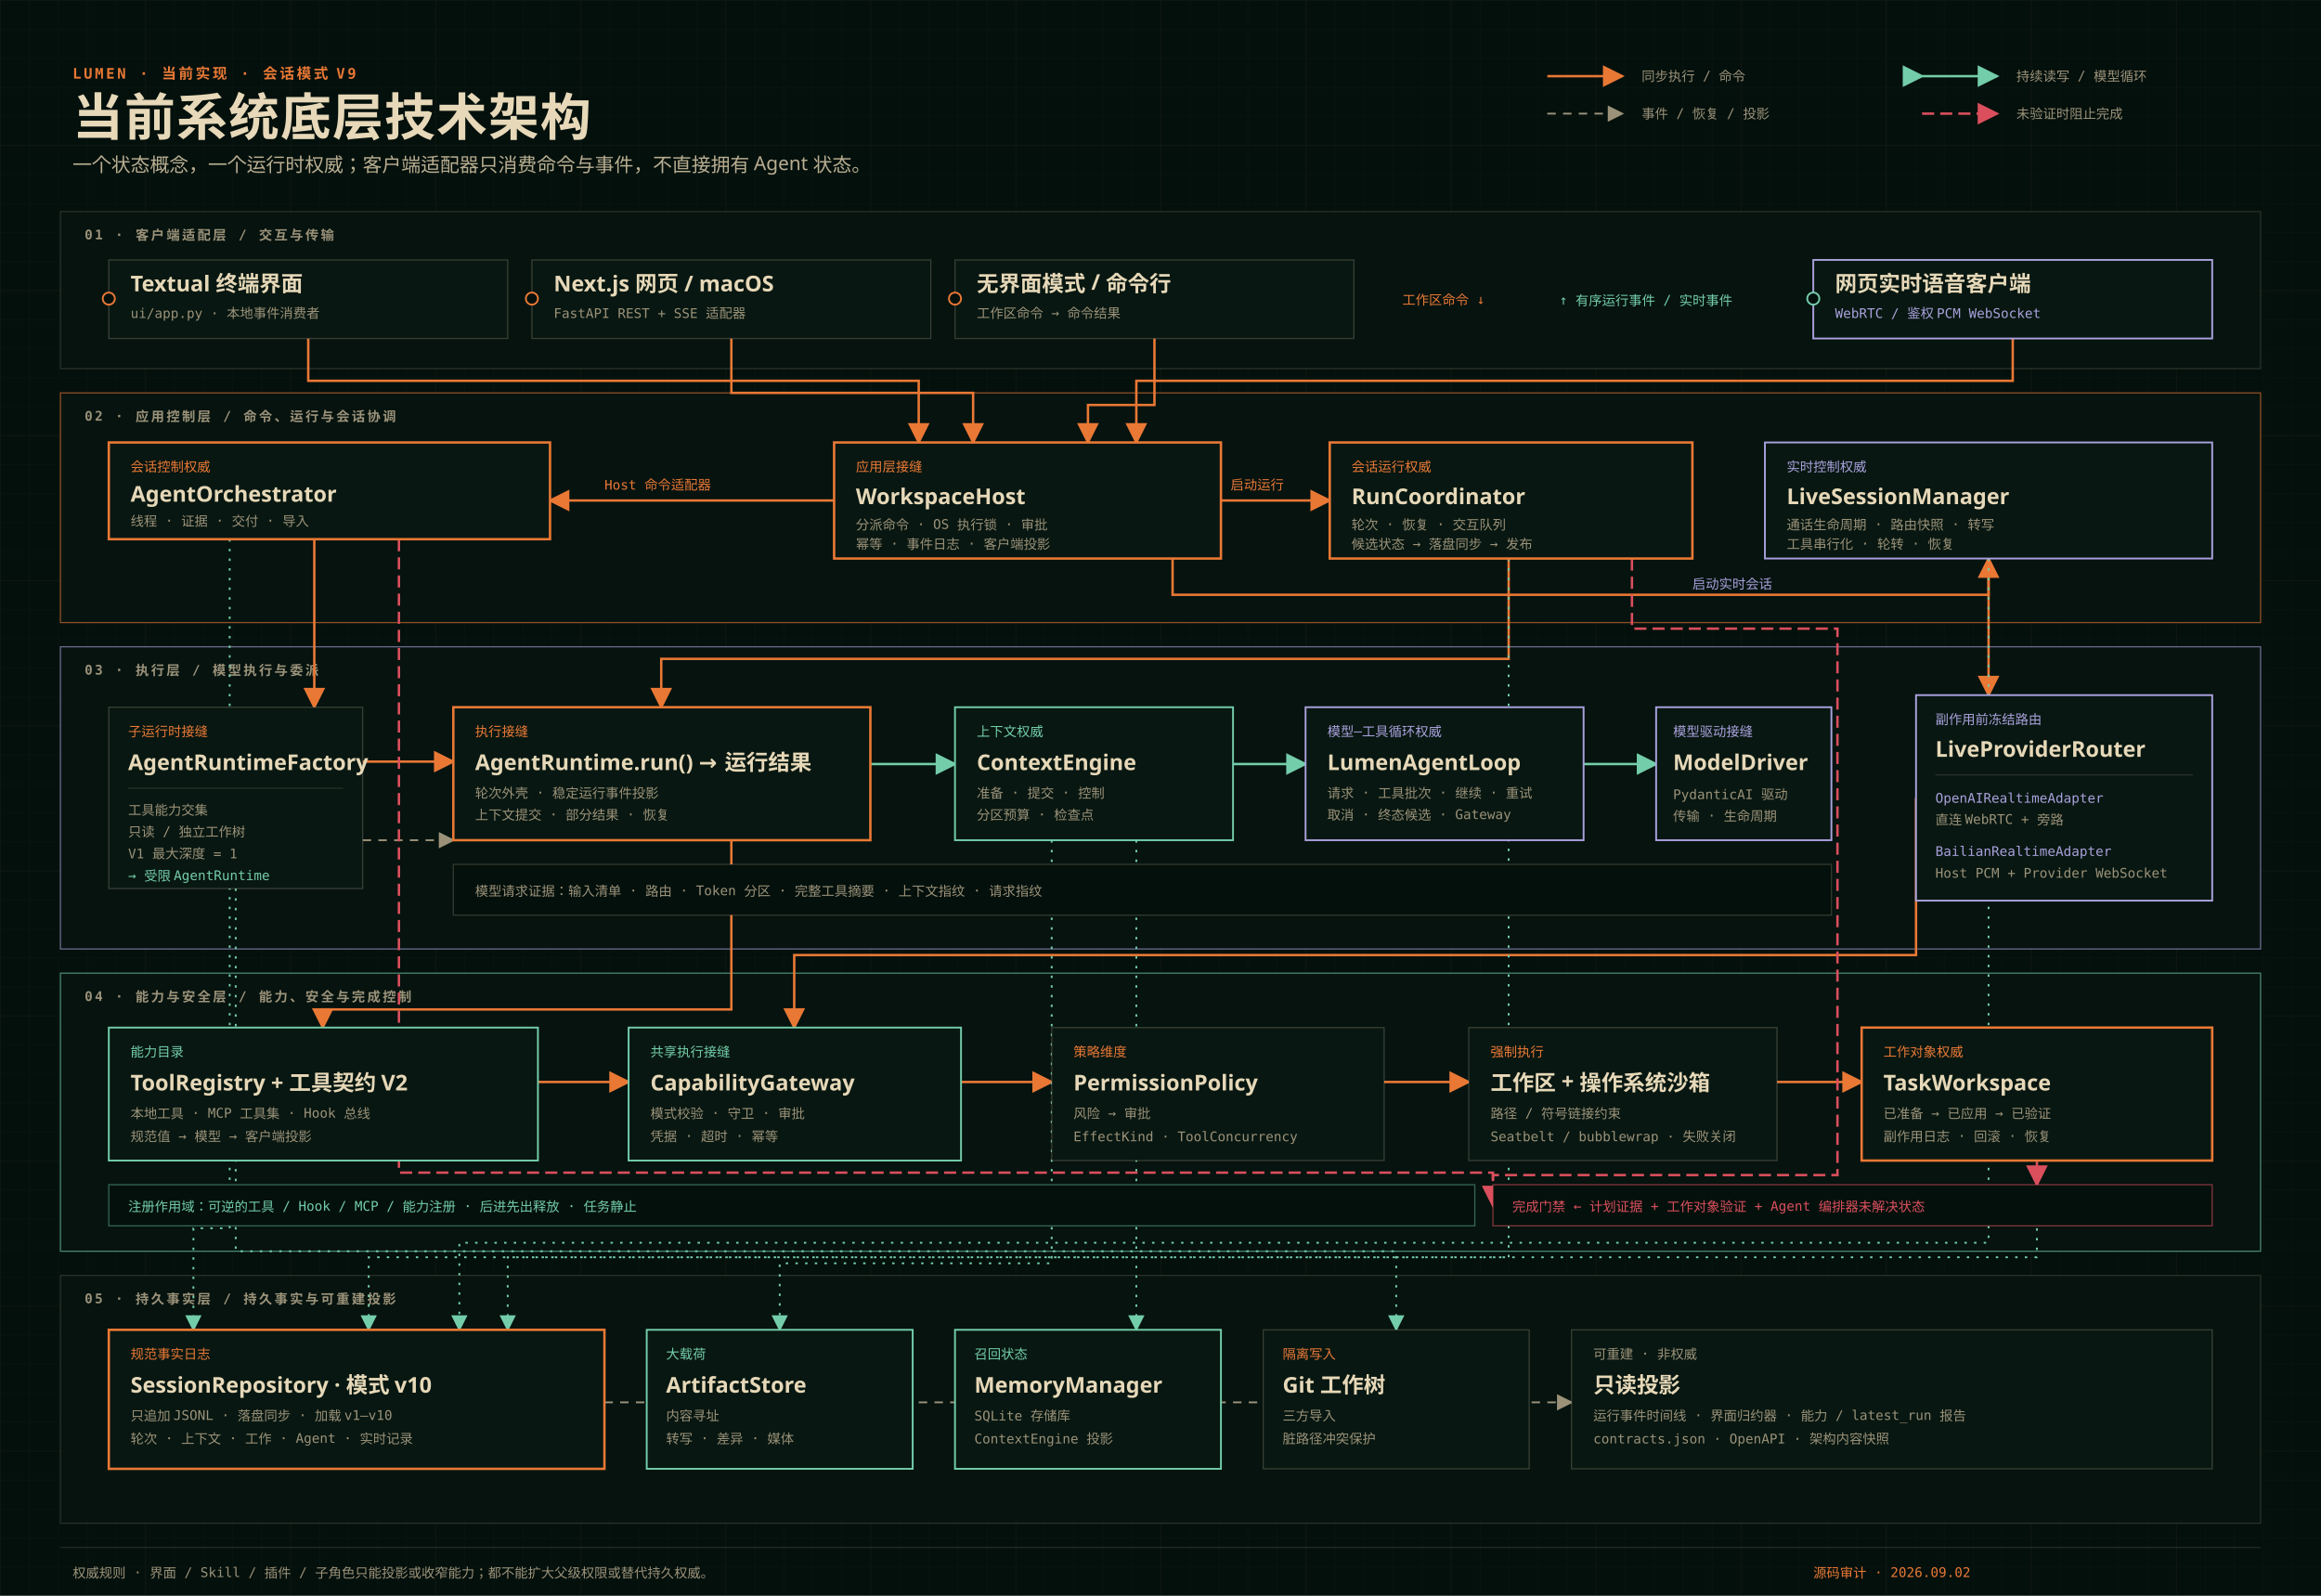
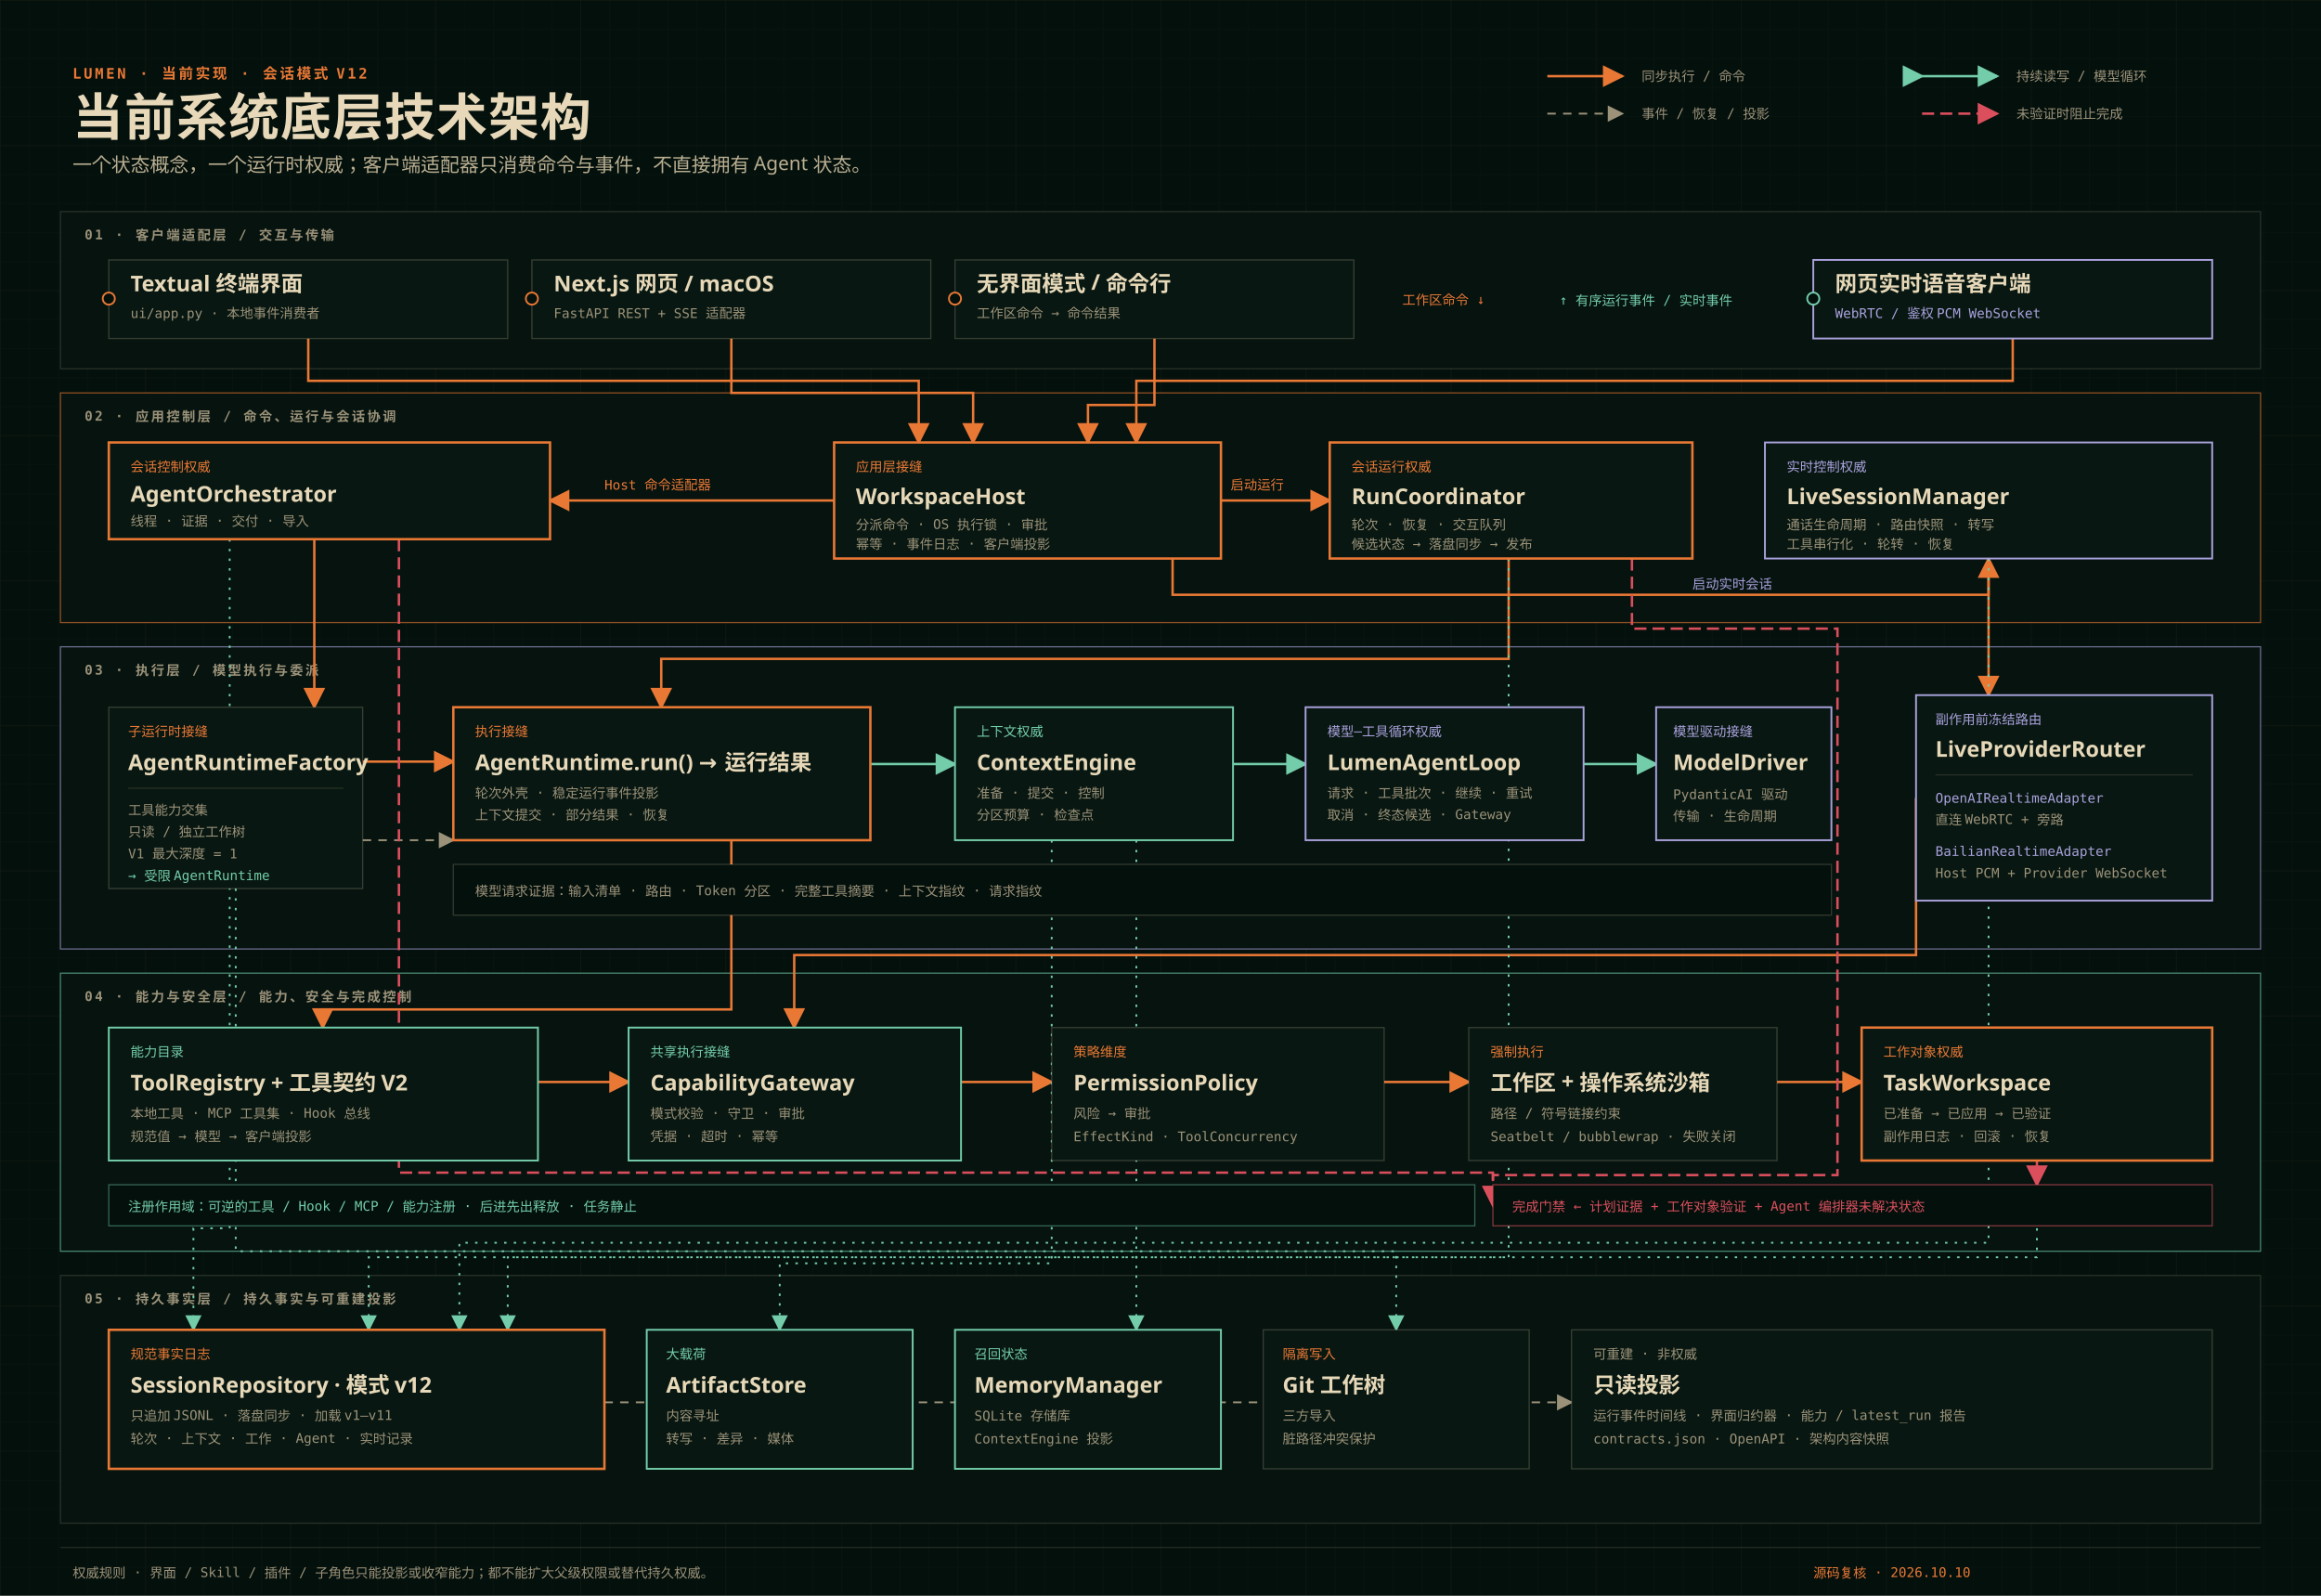
<svg xmlns="http://www.w3.org/2000/svg" width="1920" height="1320" viewBox="0 0 1920 1320" role="img" aria-labelledby="title description">
  <defs>
    <pattern id="minor-grid" width="24" height="24" patternUnits="userSpaceOnUse">
      <path d="M24 0H0V24" fill="none" stroke="#e6d8b8" stroke-opacity="0.025" stroke-width="1" />
    </pattern>
    <pattern id="major-grid" width="120" height="120" patternUnits="userSpaceOnUse">
      <path d="M120 0H0V120" fill="none" stroke="#e97835" stroke-opacity="0.05" stroke-width="1" />
    </pattern>
    <marker id="arrow-copper" markerWidth="9" markerHeight="9" refX="8" refY="4.5" orient="auto" markerUnits="strokeWidth">
      <path d="M0 0L9 4.5L0 9Z" fill="#e97835" />
    </marker>
    <marker id="arrow-mint" markerWidth="9" markerHeight="9" refX="8" refY="4.5" orient="auto" markerUnits="strokeWidth">
      <path d="M0 0L9 4.5L0 9Z" fill="#73cdaa" />
    </marker>
    <marker id="arrow-paper" markerWidth="9" markerHeight="9" refX="8" refY="4.5" orient="auto" markerUnits="strokeWidth">
      <path d="M0 0L9 4.5L0 9Z" fill="#9b9279" />
    </marker>
    <marker id="arrow-fault" markerWidth="9" markerHeight="9" refX="8" refY="4.5" orient="auto" markerUnits="strokeWidth">
      <path d="M0 0L9 4.5L0 9Z" fill="#db4f5d" />
    </marker>
    <style>
      .bg{fill:#04100c}.panel{fill:#06130f;stroke:#e6d8b8;stroke-opacity:.16}.panel-copper{fill:#06130f;stroke:#e97835;stroke-opacity:.6}.panel-mint{fill:#06130f;stroke:#73cdaa;stroke-opacity:.62}.panel-violet{fill:#06130f;stroke:#a9a1dc;stroke-opacity:.62}.panel-fault{fill:#06130f;stroke:#db4f5d;stroke-opacity:.72}.node{fill:#081711;stroke:#e6d8b8;stroke-opacity:.22}.node-authority{fill:#081711;stroke:#e97835;stroke-width:2}.node-mint{fill:#081711;stroke:#73cdaa;stroke-width:1.5}.node-violet{fill:#081711;stroke:#a9a1dc;stroke-width:1.5}.node-fault{fill:#081711;stroke:#db4f5d;stroke-width:1.5}.title{fill:#e6d8b8;font:700 42px 'Avenir Next Condensed','Noto Sans SC','PingFang SC',sans-serif;letter-spacing:1px}.subtitle{fill:#b9ae91;font:400 16px 'Avenir Next','Noto Sans SC','PingFang SC',sans-serif}.eyebrow{fill:#e97835;font:600 12px 'SFMono-Regular','Noto Sans SC',monospace;letter-spacing:2px}.plane{fill:#9b9279;font:600 11px 'SFMono-Regular','Noto Sans SC',monospace;letter-spacing:1.8px}.node-title{fill:#e6d8b8;font:600 18px 'Avenir Next Condensed','Noto Sans SC','PingFang SC',sans-serif}.node-label{fill:#b9ae91;font:400 12px 'Avenir Next','Noto Sans SC','PingFang SC',sans-serif}.mono{fill:#9b9279;font:400 11px 'SFMono-Regular','Noto Sans SC',monospace}.mono-copper{fill:#e97835;font:500 11px 'SFMono-Regular','Noto Sans SC',monospace}.mono-mint{fill:#73cdaa;font:500 11px 'SFMono-Regular','Noto Sans SC',monospace}.mono-violet{fill:#a9a1dc;font:500 11px 'SFMono-Regular','Noto Sans SC',monospace}.mono-fault{fill:#db4f5d;font:500 11px 'SFMono-Regular','Noto Sans SC',monospace}.trace{fill:none;stroke:#e97835;stroke-width:2;marker-end:url(#arrow-copper)}.trace-bi{fill:none;stroke:#73cdaa;stroke-width:2;marker-start:url(#arrow-mint);marker-end:url(#arrow-mint)}.trace-event{fill:none;stroke:#9b9279;stroke-width:1.5;stroke-dasharray:7 6;marker-end:url(#arrow-paper)}.trace-state{fill:none;stroke:#73cdaa;stroke-width:1.5;stroke-dasharray:2 6;marker-end:url(#arrow-mint)}.trace-block{fill:none;stroke:#db4f5d;stroke-width:2;stroke-dasharray:10 5;marker-end:url(#arrow-fault)}.terminal{fill:#04100c;stroke:#e97835;stroke-width:1.5}.terminal-mint{fill:#04100c;stroke:#73cdaa;stroke-width:1.5}.rule{stroke:#e6d8b8;stroke-opacity:.13}.chip{fill:#04100c;stroke:#e6d8b8;stroke-opacity:.2}.chip-mint{fill:#04100c;stroke:#73cdaa;stroke-opacity:.45}.chip-fault{fill:#04100c;stroke:#db4f5d;stroke-opacity:.58}
    </style>
  </defs>
  <rect class="bg" width="1920" height="1320" />
  <rect width="1920" height="1320" fill="url(#minor-grid)" />
  <rect width="1920" height="1320" fill="url(#major-grid)" />
  <g aria-label="标题与图例">
-     <text x="60" y="65" class="eyebrow">LUMEN · 当前实现 · 会话模式 V9</text>
+     <text x="60" y="65" class="eyebrow">LUMEN · 当前实现 · 会话模式 V12</text>
    <text x="60" y="112" class="title">当前系统底层技术架构</text>
    <text x="60" y="142" class="subtitle">一个状态概念，一个运行时权威；客户端适配器只消费命令与事件，不直接拥有 Agent 状态。</text>
    <g transform="translate(1280 51)">
      <path d="M0 12H62" class="trace" />
      <text x="78" y="16" class="mono">同步执行 / 命令</text>
      <path d="M0 43H62" class="trace-event" />
      <text x="78" y="47" class="mono">事件 / 恢复 / 投影</text>
      <path d="M310 12H372" class="trace-bi" />
      <text x="388" y="16" class="mono">持续读写 / 模型循环</text>
      <path d="M310 43H372" class="trace-block" />
      <text x="388" y="47" class="mono">未验证时阻止完成</text>
    </g>
  </g>
  <g aria-label="架构平面">
    <rect x="50" y="175" width="1820" height="130" class="panel" />
    <text x="70" y="198" class="plane">01 · 客户端适配层 / 交互与传输</text>
    <rect x="50" y="325" width="1820" height="190" class="panel-copper" />
    <text x="70" y="348" class="plane">02 · 应用控制层 / 命令、运行与会话协调</text>
    <rect x="50" y="535" width="1820" height="250" class="panel-violet" />
    <text x="70" y="558" class="plane">03 · 执行层 / 模型执行与委派</text>
    <rect x="50" y="805" width="1820" height="230" class="panel-mint" />
    <text x="70" y="828" class="plane">04 · 能力与安全层 / 能力、安全与完成控制</text>
    <rect x="50" y="1055" width="1820" height="205" class="panel" />
    <text x="70" y="1078" class="plane">05 · 持久事实层 / 持久事实与可重建投影</text>
  </g>
  <g aria-hidden="true">
    <path d="M255 280V315H760V366" class="trace" />
    <path d="M605 280V325H805V366" class="trace" />
    <path d="M955 280V335H900V366" class="trace" />
    <path d="M1665 280V315H940V366" class="trace" />
    <path d="M690 414H455" class="trace" />
    <path d="M1010 414H1100" class="trace" />
    <path d="M970 462V492H1645V462" class="trace" />
    <path d="M1248 462V545H547V585" class="trace" />
    <path d="M720 632H790" class="trace-bi" />
    <path d="M1020 632H1080" class="trace-bi" />
    <path d="M1310 632H1370" class="trace-bi" />
    <path d="M260 446V585" class="trace" />
    <path d="M300 630H375" class="trace" />
    <path d="M300 695H375" class="trace-event" />
    <path d="M1645 462V575" class="trace" />
    <path d="M605 695V835H267V850" class="trace" />
    <path d="M1585 660V790H657V850" class="trace" />
    <path d="M445 895H520" class="trace" />
    <path d="M795 895H870" class="trace" />
    <path d="M1145 895H1215" class="trace" />
    <path d="M1470 895H1540" class="trace" />
    <path d="M1248 462V1040H305V1100" class="trace-state" />
    <path d="M1645 462V1028H380V1100" class="trace-state" />
    <path d="M190 446V1016H160V1100" class="trace-state" />
    <path d="M1685 960V1040H420V1100" class="trace-state" />
    <path d="M870 695V1045H645V1100" class="trace-state" />
    <path d="M940 695V1100" class="trace-state" />
    <path d="M195 735V1035H1155V1100" class="trace-state" />
    <path d="M330 446V970H1235V997" class="trace-block" />
    <path d="M1685 960V980" class="trace-block" />
    <path d="M1350 462V520H1520V972H1235V997" class="trace-block" />
    <path d="M500 1160H1300" class="trace-event" />
  </g>
  <g aria-label="客户端 Adapter">
    <g transform="translate(90 215)">
      <rect width="330" height="65" class="node" />
      <circle cx="0" cy="32" r="5" class="terminal" />
      <text x="18" y="26" class="node-title">Textual 终端界面</text>
      <text x="18" y="48" class="mono">ui/app.py · 本地事件消费者</text>
    </g>
    <g transform="translate(440 215)">
      <rect width="330" height="65" class="node" />
      <circle cx="0" cy="32" r="5" class="terminal" />
      <text x="18" y="26" class="node-title">Next.js 网页 / macOS</text>
      <text x="18" y="48" class="mono">FastAPI REST + SSE 适配器</text>
    </g>
    <g transform="translate(790 215)">
      <rect width="330" height="65" class="node" />
      <circle cx="0" cy="32" r="5" class="terminal" />
      <text x="18" y="26" class="node-title">无界面模式 / 命令行</text>
      <text x="18" y="48" class="mono">工作区命令 → 命令结果</text>
    </g>
    <g transform="translate(1500 215)">
      <rect width="330" height="65" class="node-violet" />
      <circle cx="0" cy="32" r="5" class="terminal-mint" />
      <text x="18" y="26" class="node-title">网页实时语音客户端</text>
      <text x="18" y="48" class="mono-violet">WebRTC / 鉴权 PCM WebSocket</text>
    </g>
    <text x="1160" y="252" class="mono-copper">工作区命令 ↓</text>
    <text x="1290" y="252" class="mono-mint">↑ 有序运行事件 / 实时事件</text>
  </g>
  <g aria-label="应用控制面">
    <g transform="translate(90 366)">
      <rect width="365" height="80" class="node-authority" />
      <text x="18" y="24" class="mono-copper">会话控制权威</text>
      <text x="18" y="49" class="node-title">AgentOrchestrator</text>
      <text x="18" y="69" class="mono">线程 · 证据 · 交付 · 导入</text>
    </g>
    <g transform="translate(690 366)">
      <rect width="320" height="96" class="node-authority" />
      <text x="18" y="24" class="mono-copper">应用层接缝</text>
      <text x="18" y="51" class="node-title">WorkspaceHost</text>
      <text x="18" y="72" class="mono">分派命令 · OS 执行锁 · 审批</text>
      <text x="18" y="88" class="mono">幂等 · 事件日志 · 客户端投影</text>
    </g>
    <g transform="translate(1100 366)">
      <rect width="300" height="96" class="node-authority" />
      <text x="18" y="24" class="mono-copper">会话运行权威</text>
      <text x="18" y="51" class="node-title">RunCoordinator</text>
      <text x="18" y="72" class="mono">轮次 · 恢复 · 交互队列</text>
      <text x="18" y="88" class="mono">候选状态 → 落盘同步 → 发布</text>
    </g>
    <g transform="translate(1460 366)">
      <rect width="370" height="96" class="node-violet" />
      <text x="18" y="24" class="mono-violet">实时控制权威</text>
      <text x="18" y="51" class="node-title">LiveSessionManager</text>
      <text x="18" y="72" class="mono">通话生命周期 · 路由快照 · 转写</text>
      <text x="18" y="88" class="mono">工具串行化 · 轮转 · 恢复</text>
    </g>
    <text x="500" y="405" class="mono-copper">Host 命令适配器</text>
    <text x="1018" y="405" class="mono-copper">启动运行</text>
    <text x="1400" y="487" class="mono-violet">启动实时会话</text>
  </g>
  <g aria-label="模型执行与委派">
    <g transform="translate(90 585)">
      <rect width="210" height="150" class="node" />
      <text x="16" y="24" class="mono-copper">子运行时接缝</text>
      <text x="16" y="52" class="node-title">AgentRuntimeFactory</text>
      <line x1="16" y1="67" x2="194" y2="67" class="rule" />
      <text x="16" y="89" class="mono">工具能力交集</text>
      <text x="16" y="107" class="mono">只读 / 独立工作树</text>
      <text x="16" y="125" class="mono">V1 最大深度 = 1</text>
      <text x="16" y="143" class="mono-mint">→ 受限 AgentRuntime</text>
    </g>
    <g transform="translate(375 585)">
      <rect width="345" height="110" class="node-authority" />
      <text x="18" y="24" class="mono-copper">执行接缝</text>
      <text x="18" y="52" class="node-title">AgentRuntime.run() → 运行结果</text>
      <text x="18" y="75" class="mono">轮次外壳 · 稳定运行事件投影</text>
      <text x="18" y="93" class="mono">上下文提交 · 部分结果 · 恢复</text>
    </g>
    <g transform="translate(790 585)">
      <rect width="230" height="110" class="node-mint" />
      <text x="18" y="24" class="mono-mint">上下文权威</text>
      <text x="18" y="52" class="node-title">ContextEngine</text>
      <text x="18" y="75" class="mono">准备 · 提交 · 控制</text>
      <text x="18" y="93" class="mono">分区预算 · 检查点</text>
    </g>
    <g transform="translate(1080 585)">
      <rect width="230" height="110" class="node-violet" />
      <text x="18" y="24" class="mono-violet">模型—工具循环权威</text>
      <text x="18" y="52" class="node-title">LumenAgentLoop</text>
      <text x="18" y="75" class="mono">请求 · 工具批次 · 继续 · 重试</text>
      <text x="18" y="93" class="mono">取消 · 终态候选 · Gateway</text>
    </g>
    <g transform="translate(1370 585)">
      <rect width="145" height="110" class="node-violet" />
      <text x="14" y="24" class="mono-violet">模型驱动接缝</text>
      <text x="14" y="52" class="node-title">ModelDriver</text>
      <text x="14" y="76" class="mono">PydanticAI 驱动</text>
      <text x="14" y="94" class="mono">传输 · 生命周期</text>
    </g>
    <g transform="translate(1585 575)">
      <rect width="245" height="170" class="node-violet" />
      <text x="16" y="24" class="mono-violet">副作用前冻结路由</text>
      <text x="16" y="51" class="node-title">LiveProviderRouter</text>
      <line x1="16" y1="66" x2="229" y2="66" class="rule" />
      <text x="16" y="89" class="mono-violet">OpenAIRealtimeAdapter</text>
      <text x="16" y="107" class="mono">直连 WebRTC + 旁路</text>
      <text x="16" y="133" class="mono-violet">BailianRealtimeAdapter</text>
      <text x="16" y="151" class="mono">Host PCM + Provider WebSocket</text>
    </g>
    <g transform="translate(375 715)">
      <rect width="1140" height="42" class="chip" />
      <text x="18" y="26" class="mono">模型请求证据：输入清单 · 路由 · Token 分区 · 完整工具摘要 · 上下文指纹 · 请求指纹</text>
    </g>
  </g>
  <g aria-label="能力、安全与完成控制">
    <g transform="translate(90 850)">
      <rect width="355" height="110" class="node-mint" />
      <text x="18" y="24" class="mono-mint">能力目录</text>
      <text x="18" y="52" class="node-title">ToolRegistry + 工具契约 V2</text>
      <text x="18" y="75" class="mono">本地工具 · MCP 工具集 · Hook 总线</text>
      <text x="18" y="94" class="mono">规范值 → 模型 → 客户端投影</text>
    </g>
    <g transform="translate(520 850)">
      <rect width="275" height="110" class="node-mint" />
      <text x="18" y="24" class="mono-mint">共享执行接缝</text>
      <text x="18" y="52" class="node-title">CapabilityGateway</text>
      <text x="18" y="75" class="mono">模式校验 · 守卫 · 审批</text>
      <text x="18" y="94" class="mono">凭据 · 超时 · 幂等</text>
    </g>
    <g transform="translate(870 850)">
      <rect width="275" height="110" class="node" />
      <text x="18" y="24" class="mono-copper">策略维度</text>
      <text x="18" y="52" class="node-title">PermissionPolicy</text>
      <text x="18" y="75" class="mono">风险 → 审批</text>
      <text x="18" y="94" class="mono">EffectKind · ToolConcurrency</text>
    </g>
    <g transform="translate(1215 850)">
      <rect width="255" height="110" class="node" />
      <text x="18" y="24" class="mono-copper">强制执行</text>
      <text x="18" y="52" class="node-title">工作区 + 操作系统沙箱</text>
      <text x="18" y="75" class="mono">路径 / 符号链接约束</text>
      <text x="18" y="94" class="mono">Seatbelt / bubblewrap · 失败关闭</text>
    </g>
    <g transform="translate(1540 850)">
      <rect width="290" height="110" class="node-authority" />
      <text x="18" y="24" class="mono-copper">工作对象权威</text>
      <text x="18" y="52" class="node-title">TaskWorkspace</text>
      <text x="18" y="75" class="mono">已准备 → 已应用 → 已验证</text>
      <text x="18" y="94" class="mono">副作用日志 · 回滚 · 恢复</text>
    </g>
    <g transform="translate(90 980)">
      <rect width="1130" height="34" class="chip-mint" />
      <text x="16" y="22" class="mono-mint">注册作用域：可逆的工具 / Hook / MCP / 能力注册 · 后进先出释放 · 任务静止</text>
    </g>
    <g transform="translate(1235 980)">
      <rect width="595" height="34" class="chip-fault" />
      <text x="16" y="22" class="mono-fault">完成门禁 ← 计划证据 + 工作对象验证 + Agent 编排器未解决状态</text>
    </g>
  </g>
  <g aria-label="持久事实与投影">
    <g transform="translate(90 1100)">
      <rect width="410" height="115" class="node-authority" />
      <text x="18" y="24" class="mono-copper">规范事实日志</text>
-       <text x="18" y="52" class="node-title">SessionRepository · 模式 v10</text>
-       <text x="18" y="75" class="mono">只追加 JSONL · 落盘同步 · 加载 v1–v10</text>
+       <text x="18" y="52" class="node-title">SessionRepository · 模式 v12</text>
+       <text x="18" y="75" class="mono">只追加 JSONL · 落盘同步 · 加载 v1–v11</text>
      <text x="18" y="94" class="mono">轮次 · 上下文 · 工作 · Agent · 实时记录</text>
    </g>
    <g transform="translate(535 1100)">
      <rect width="220" height="115" class="node-mint" />
      <text x="16" y="24" class="mono-mint">大载荷</text>
      <text x="16" y="52" class="node-title">ArtifactStore</text>
      <text x="16" y="75" class="mono">内容寻址</text>
      <text x="16" y="94" class="mono">转写 · 差异 · 媒体</text>
    </g>
    <g transform="translate(790 1100)">
      <rect width="220" height="115" class="node-mint" />
      <text x="16" y="24" class="mono-mint">召回状态</text>
      <text x="16" y="52" class="node-title">MemoryManager</text>
      <text x="16" y="75" class="mono">SQLite 存储库</text>
      <text x="16" y="94" class="mono">ContextEngine 投影</text>
    </g>
    <g transform="translate(1045 1100)">
      <rect width="220" height="115" class="node" />
      <text x="16" y="24" class="mono-copper">隔离写入</text>
      <text x="16" y="52" class="node-title">Git 工作树</text>
      <text x="16" y="75" class="mono">三方导入</text>
      <text x="16" y="94" class="mono">脏路径冲突保护</text>
    </g>
    <g transform="translate(1300 1100)">
      <rect width="530" height="115" class="node" />
      <text x="18" y="24" class="mono">可重建 · 非权威</text>
      <text x="18" y="52" class="node-title">只读投影</text>
      <text x="18" y="75" class="mono">运行事件时间线 · 界面归约器 · 能力 / latest_run 报告</text>
      <text x="18" y="94" class="mono">contracts.json · OpenAPI · 架构内容快照</text>
    </g>
  </g>
  <g aria-label="页脚说明">
    <line x1="50" y1="1280" x2="1870" y2="1280" class="rule" />
    <text x="60" y="1305" class="mono">权威规则 · 界面 / Skill / 插件 / 子角色只能投影或收窄能力；都不能扩大父级权限或替代持久权威。</text>
-     <text x="1500" y="1305" class="mono-copper">源码审计 · 2026.09.02</text>
+     <text x="1500" y="1305" class="mono-copper">源码复核 · 2026.10.10</text>
  </g>
</svg>
